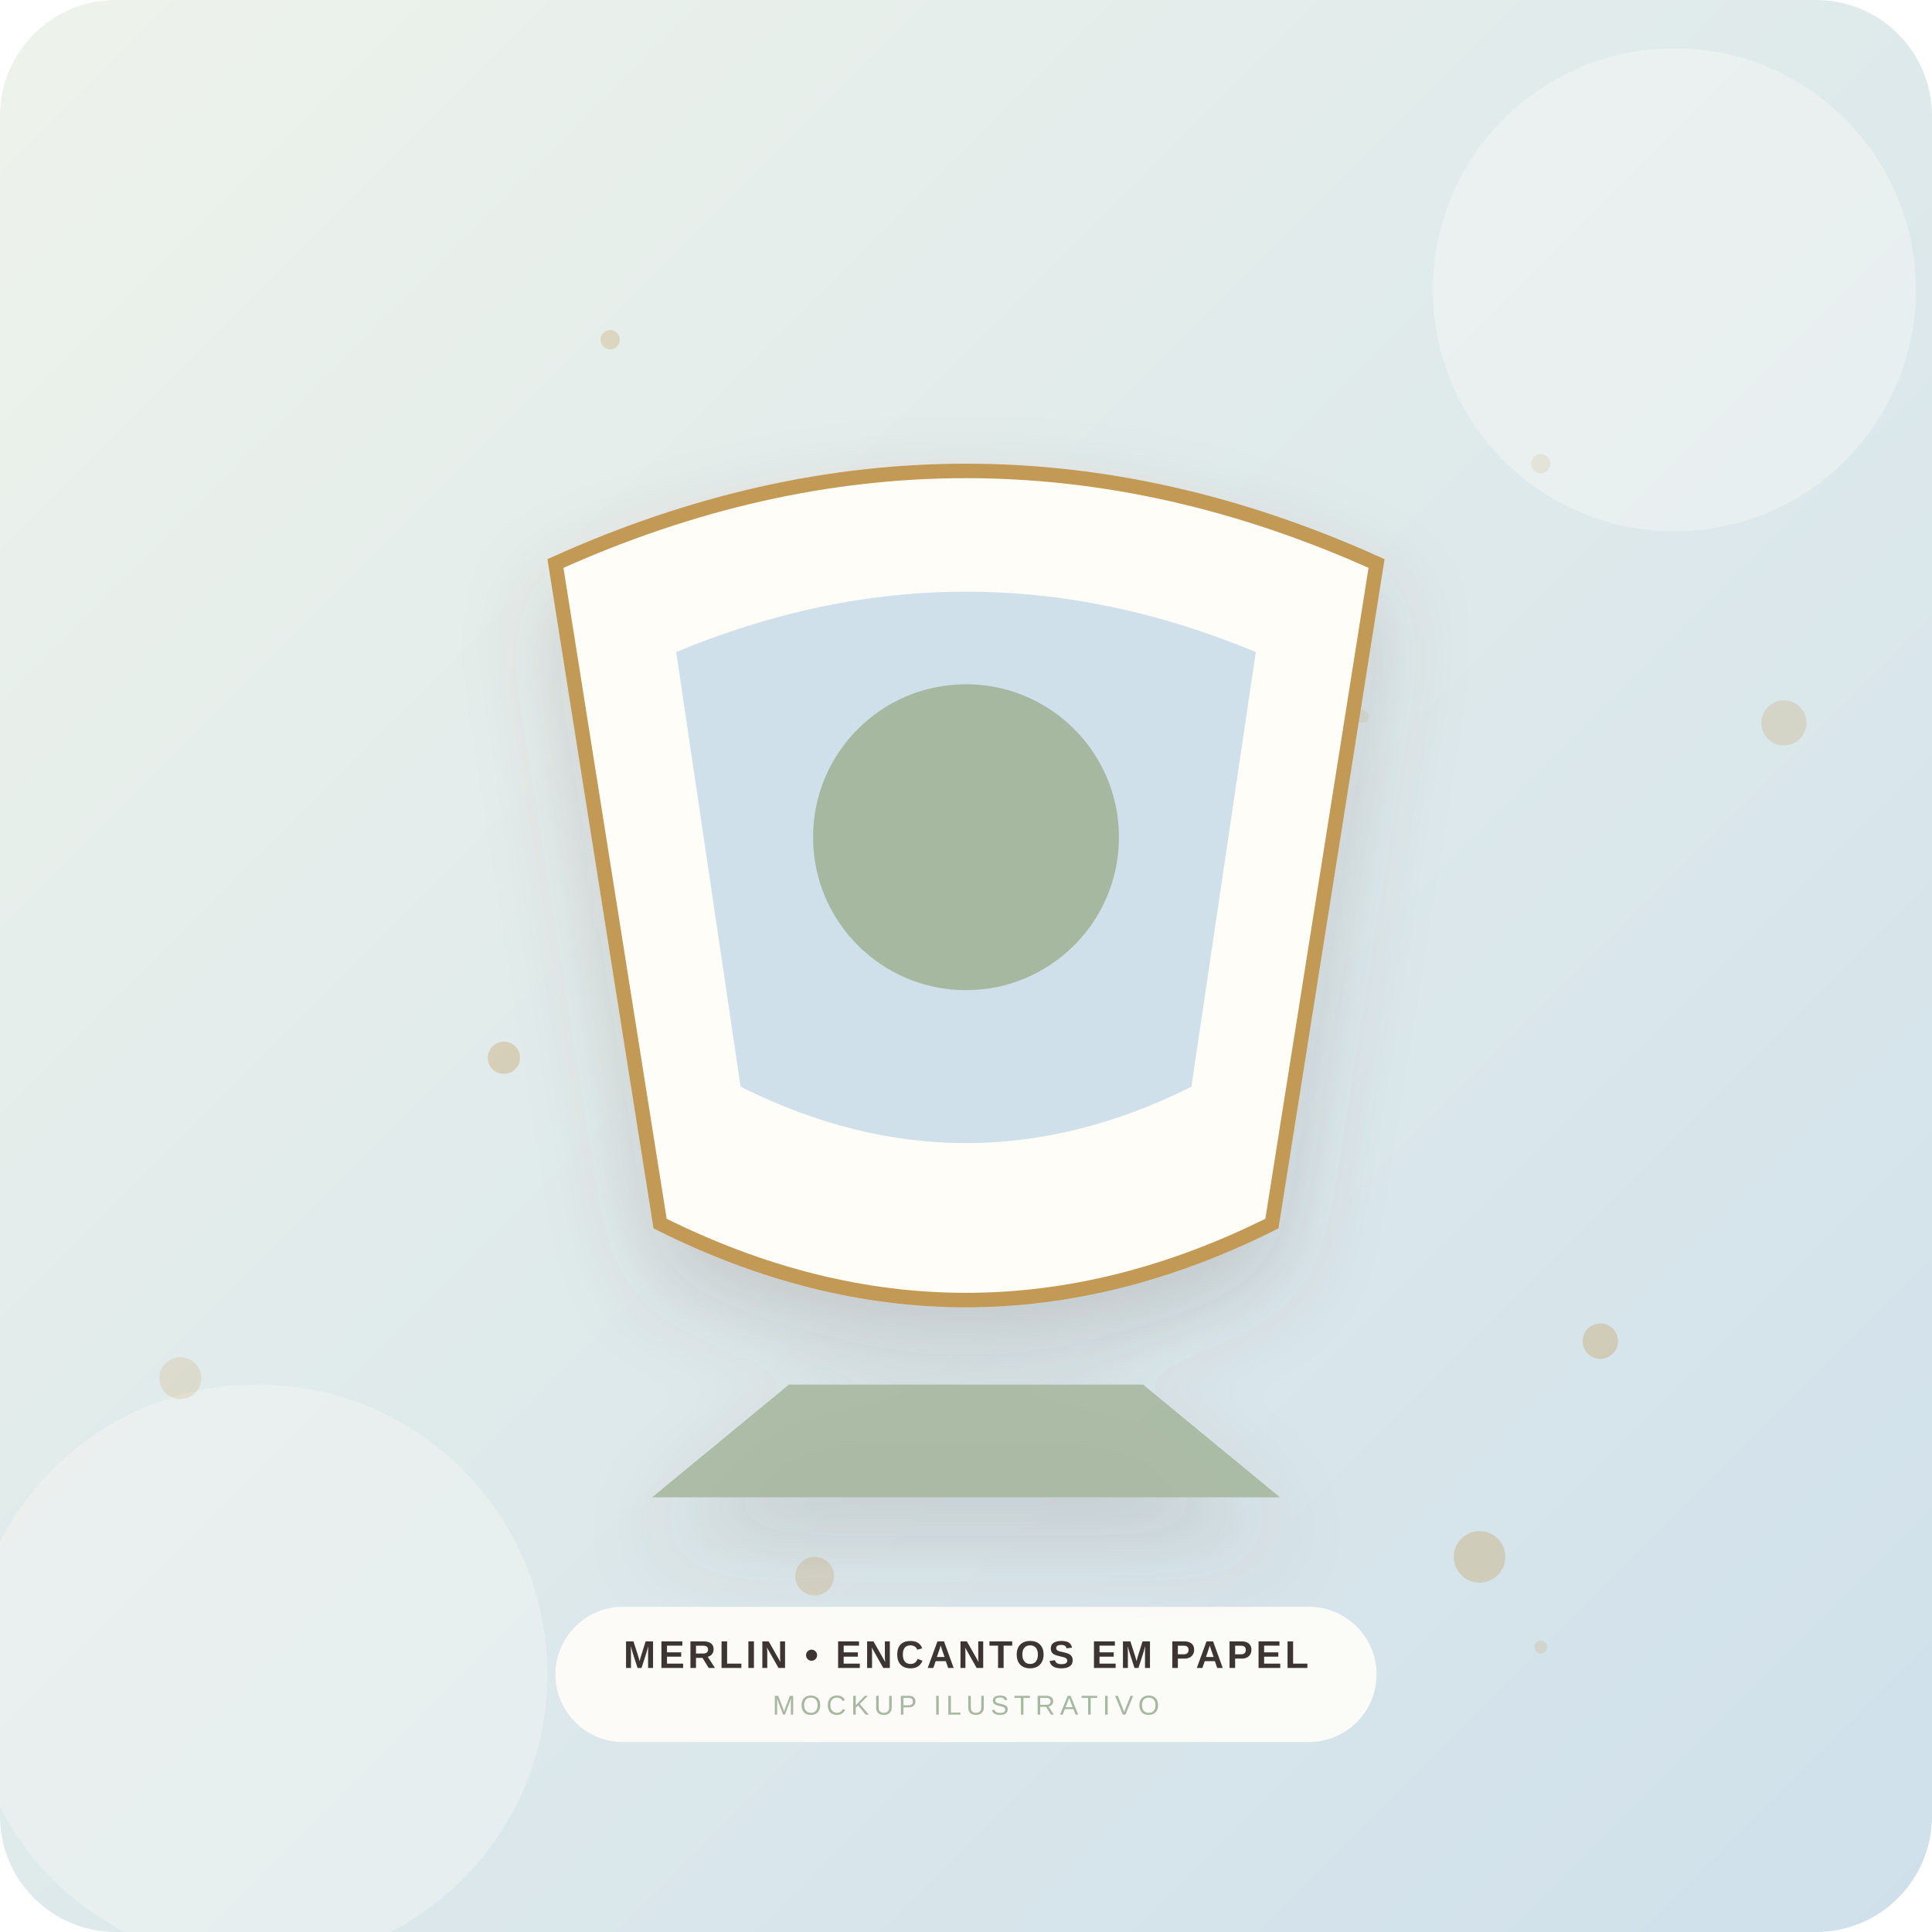
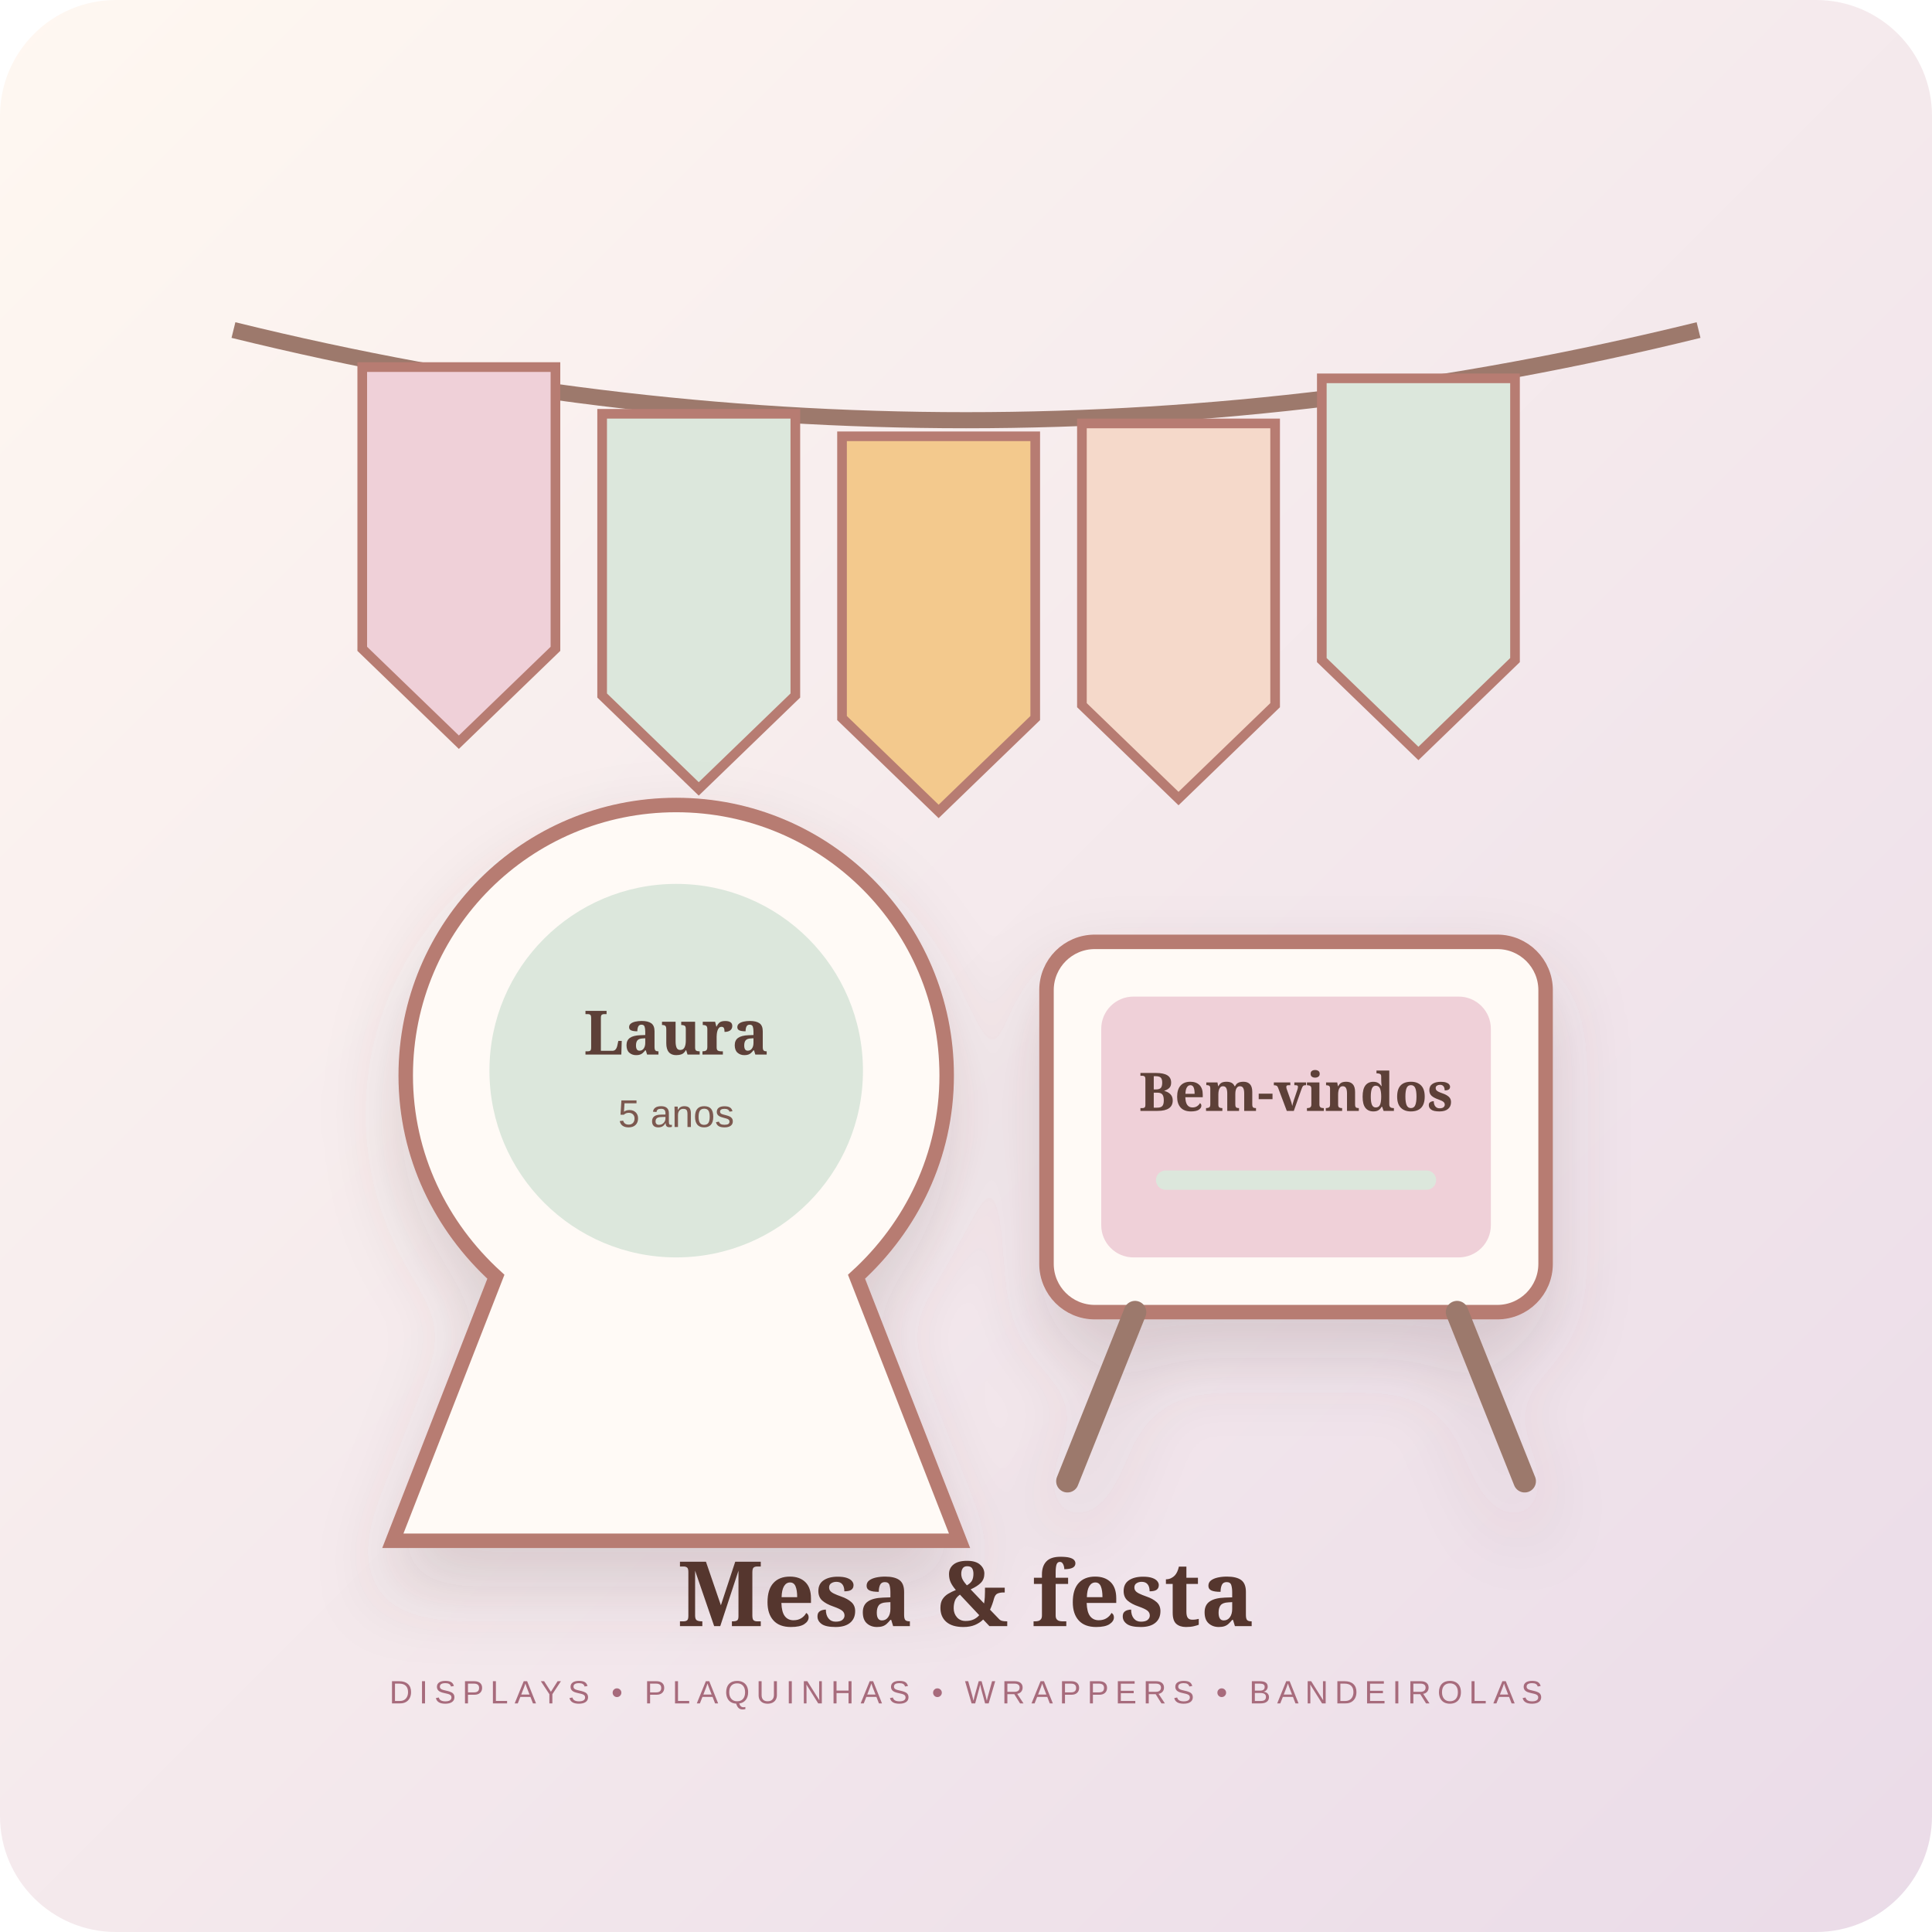
- <svg xmlns="http://www.w3.org/2000/svg" viewBox="0 0 1200 1200" role="img" aria-label="Mesa &amp; festa">
+ <svg xmlns="http://www.w3.org/2000/svg" viewBox="0 0 1200 1200" role="img" aria-label="Mesa e festa">
  <defs>
-     <linearGradient id="bg" x1="0" y1="0" x2="1" y2="1">
-       <stop stop-color="#eef3eb" />
-       <stop offset="1" stop-color="#cfe0eb" />
+     <linearGradient id="bg" x1="0" x2="1" y2="1">
+       <stop stop-color="#fff8f1" />
+       <stop offset="1" stop-color="#eadbe8" />
    </linearGradient>
-     <filter id="shadow" x="-30%" y="-30%" width="160%" height="160%">
-       <feDropShadow dx="0" dy="28" stdDeviation="28" flood-color="#604b43" flood-opacity=".18" />
+     <filter id="s" x="-30%" y="-30%" width="160%" height="170%">
+       <feDropShadow dx="0" dy="24" stdDeviation="23" flood-color="#5c4943" flood-opacity=".18" />
    </filter>
  </defs>
  <rect width="1200" height="1200" rx="72" fill="url(#bg)" />
-   <circle cx="1040" cy="180" r="150" fill="#fffdf8" opacity=".35" />
-   <circle cx="160" cy="1040" r="180" fill="#fffdf8" opacity=".3" />
-   <circle cx="379" cy="211" r="6" fill="#c39a55" opacity="0.29" />
-   <circle cx="112" cy="856" r="13" fill="#c39a55" opacity="0.20" />
-   <circle cx="506" cy="979" r="12" fill="#c39a55" opacity="0.26" />
-   <circle cx="957" cy="1023" r="4" fill="#c39a55" opacity="0.20" />
-   <circle cx="919" cy="967" r="16" fill="#c39a55" opacity="0.33" />
-   <circle cx="546" cy="728" r="13" fill="#c39a55" opacity="0.14" />
-   <circle cx="846" cy="445" r="4" fill="#c39a55" opacity="0.14" />
-   <circle cx="522" cy="487" r="7" fill="#c39a55" opacity="0.29" />
-   <circle cx="313" cy="657" r="10" fill="#c39a55" opacity="0.35" />
-   <circle cx="616" cy="693" r="6" fill="#c39a55" opacity="0.23" />
-   <circle cx="957" cy="288" r="6" fill="#c39a55" opacity="0.15" />
-   <circle cx="754" cy="539" r="12" fill="#c39a55" opacity="0.12" />
-   <circle cx="994" cy="833" r="11" fill="#c39a55" opacity="0.34" />
-   <circle cx="1108" cy="449" r="14" fill="#c39a55" opacity="0.24" />
-   <g filter="url(#shadow)">
-     <path d="M345 350 Q600 235 855 350 L790 760 Q600 855 410 760 Z" fill="#fffdf8" stroke="#c39a55" stroke-width="9" />
-     <path d="M420 405 Q600 330 780 405 L740 675 Q600 745 460 675 Z" fill="#cfe0eb" />
-     <circle cx="600" cy="520" r="95" fill="#a7b8a0" />
-     <path d="M490 860 h220 l85 70 H405Z" fill="#a7b8a0" opacity=".9" />
+   <path d="M145 205q455 112 910 0" fill="none" stroke="#9d796c" stroke-width="10" />
+   <g fill="#efd0d8" stroke="#b77c72" stroke-width="6">
+     <path d="M225 228h120v175l-60 58-60-58Z" />
+     <path d="M374 257h120v175l-60 58-60-58Z" fill="#dce7dc" />
+     <path d="M523 271h120v175l-60 58-60-58Z" fill="#f3c98d" />
+     <path d="M672 263h120v175l-60 58-60-58Z" fill="#f5d9ca" />
+     <path d="M821 235h120v175l-60 58-60-58Z" fill="#dce7dc" />
  </g>
-   <g transform="translate(600 1040)" text-anchor="middle">
-     <rect x="-255" y="-42" width="510" height="84" rx="42" fill="#fffdf8" opacity=".91" />
-     <text y="-4" fill="#3c3531" font-family="Arial,Helvetica,sans-serif" font-size="24" font-weight="700" letter-spacing="2">MERLIN • ENCANTOS EM PAPEL</text>
-     <text y="25" fill="#a7b8a0" font-family="Arial,Helvetica,sans-serif" font-size="17" letter-spacing="3">MOCKUP ILUSTRATIVO</text>
+   <g filter="url(#s)">
+     <g transform="translate(270 500)">
+       <path d="M150 0c93 0 168 75 168 168 0 50-22 94-56 125l64 164H-26l64-164C4 262-18 218-18 168-18 75 57 0 150 0Z" fill="#fffaf6" stroke="#b77c72" stroke-width="9" />
+       <circle cx="150" cy="165" r="116" fill="#dce7dc" />
+       <text x="150" y="155" text-anchor="middle" fill="#5d4139" font-family="Georgia,serif" font-size="38" font-weight="700">Laura</text>
+       <text x="150" y="200" text-anchor="middle" fill="#7b584f" font-family="Arial,sans-serif" font-size="24">5 anos</text>
+     </g>
+     <g transform="translate(650 585)">
+       <rect x="0" y="0" width="310" height="230" rx="30" fill="#fffaf6" stroke="#b77c72" stroke-width="9" />
+       <rect x="34" y="34" width="242" height="162" rx="20" fill="#efd0d8" />
+       <text x="155" y="105" text-anchor="middle" fill="#5d4139" font-family="Georgia,serif" font-size="33" font-weight="700">Bem-vindos</text>
+       <path d="M74 148h162" stroke="#dce7dc" stroke-width="12" stroke-linecap="round" />
+       <path d="M55 230l-42 105M255 230l42 105" stroke="#9c796c" stroke-width="14" stroke-linecap="round" />
+     </g>
  </g>
+   <text x="600" y="1010" text-anchor="middle" fill="#55362e" font-family="Georgia,serif" font-size="56" font-weight="700">Mesa &amp; festa</text>
+   <text x="600" y="1058" text-anchor="middle" fill="#a76b7c" font-family="Arial,sans-serif" font-size="20" letter-spacing="4">DISPLAYS • PLAQUINHAS • WRAPPERS • BANDEIROLAS</text>
</svg>
